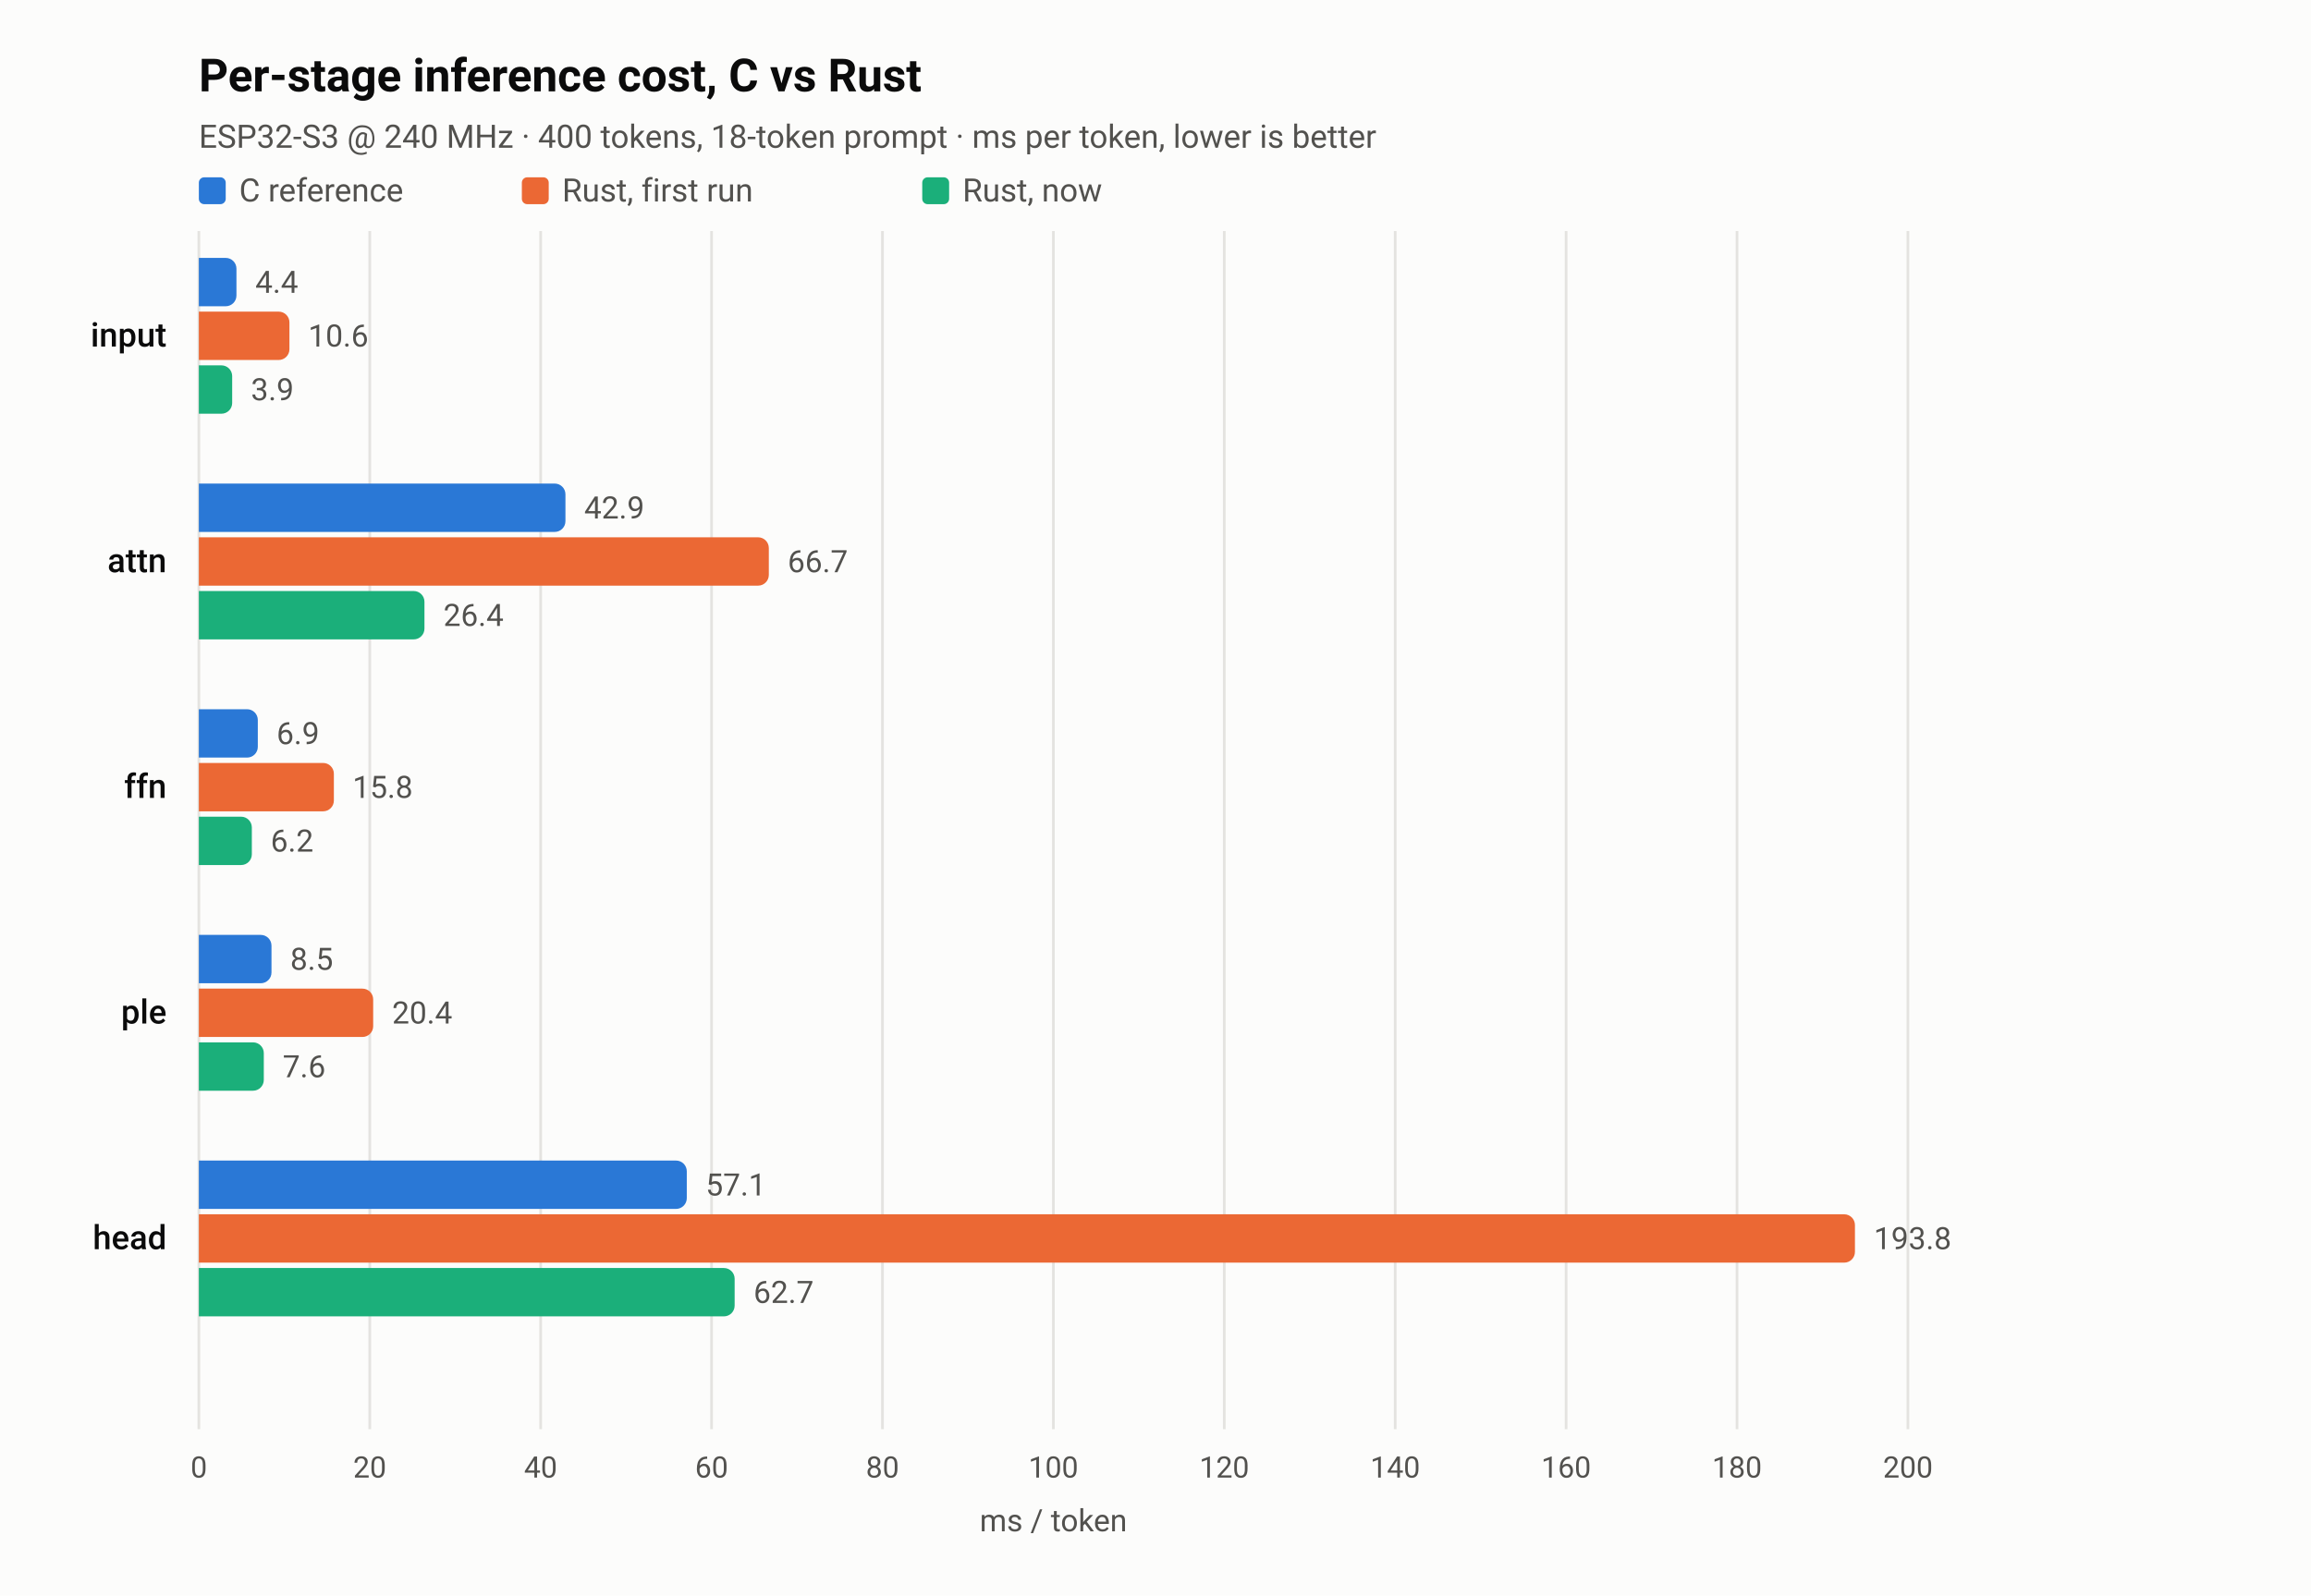
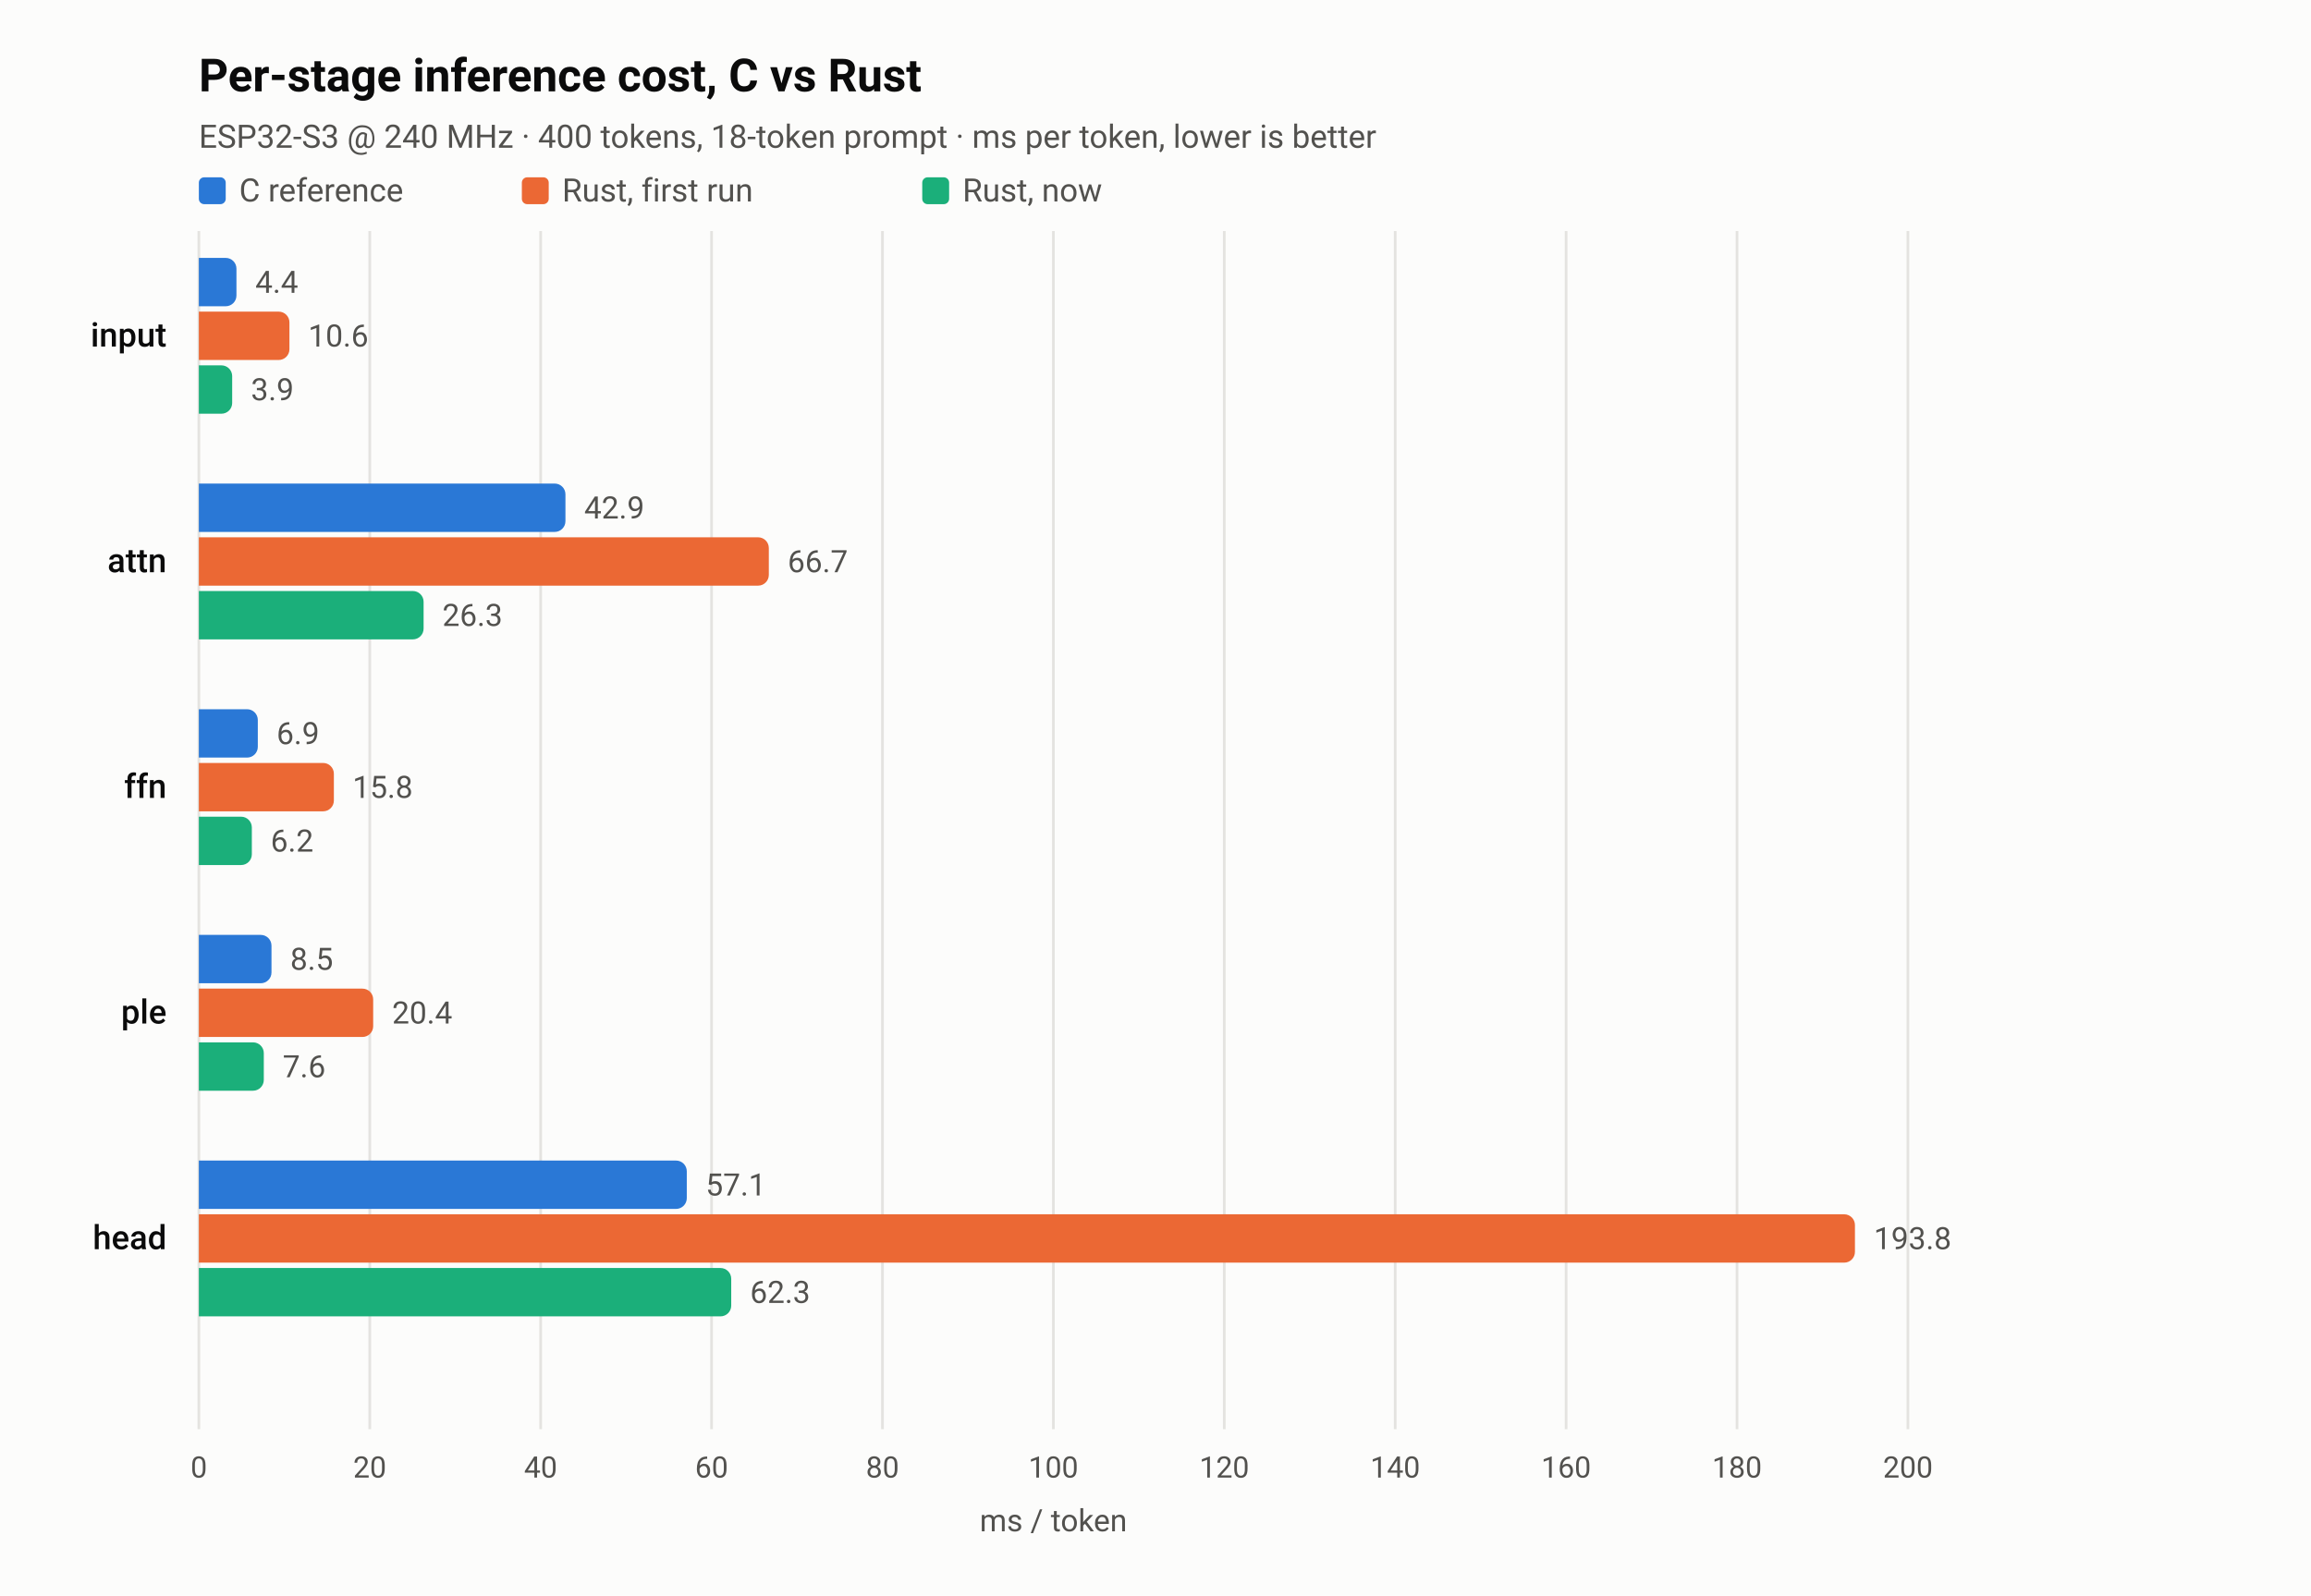
<svg xmlns="http://www.w3.org/2000/svg" width="860" height="594" viewBox="0 0 860 594" font-family="ui-sans-serif,-apple-system,Segoe UI,Roboto,sans-serif">
  <defs>
    <pattern id="prov" width="6" height="6" patternUnits="userSpaceOnUse" patternTransform="rotate(45)">
      <rect width="6" height="6" fill="none" />
      <line x1="0" y1="0" x2="0" y2="6" stroke="#fcfcfb" stroke-width="2" opacity="0.55" />
    </pattern>
  </defs>
  <rect width="860" height="594" fill="#fcfcfb" />
  <text x="74" y="34" font-size="17" font-weight="600" fill="#0b0b0b">Per-stage inference cost, C vs Rust</text>
  <text x="74" y="55" font-size="12" fill="#52514e">ESP32-S3 @ 240 MHz · 400 tokens, 18-token prompt · ms per token, lower is better</text>
  <rect x="74" y="66" width="10" height="10" rx="2" fill="#2a78d6" />
  <text x="89" y="75" font-size="12" fill="#52514e">C reference</text>
  <rect x="194.2" y="66" width="10" height="10" rx="2" fill="#eb6834" />
  <text x="209.2" y="75" font-size="12" fill="#52514e">Rust, first run</text>
  <rect x="343.2" y="66" width="10" height="10" rx="2" fill="#1baf7a" />
  <text x="358.2" y="75" font-size="12" fill="#52514e">Rust, now</text>
  <line x1="74.0" y1="86" x2="74.0" y2="532" stroke="#e4e3e0" stroke-width="1" />
  <text x="74.0" y="550" font-size="11" fill="#52514e" text-anchor="middle">0</text>
  <line x1="137.6" y1="86" x2="137.6" y2="532" stroke="#e4e3e0" stroke-width="1" />
  <text x="137.6" y="550" font-size="11" fill="#52514e" text-anchor="middle">20</text>
  <line x1="201.2" y1="86" x2="201.2" y2="532" stroke="#e4e3e0" stroke-width="1" />
  <text x="201.2" y="550" font-size="11" fill="#52514e" text-anchor="middle">40</text>
  <line x1="264.8" y1="86" x2="264.8" y2="532" stroke="#e4e3e0" stroke-width="1" />
  <text x="264.8" y="550" font-size="11" fill="#52514e" text-anchor="middle">60</text>
  <line x1="328.4" y1="86" x2="328.4" y2="532" stroke="#e4e3e0" stroke-width="1" />
  <text x="328.4" y="550" font-size="11" fill="#52514e" text-anchor="middle">80</text>
  <line x1="392.0" y1="86" x2="392.0" y2="532" stroke="#e4e3e0" stroke-width="1" />
  <text x="392.0" y="550" font-size="11" fill="#52514e" text-anchor="middle">100</text>
  <line x1="455.6" y1="86" x2="455.6" y2="532" stroke="#e4e3e0" stroke-width="1" />
  <text x="455.6" y="550" font-size="11" fill="#52514e" text-anchor="middle">120</text>
  <line x1="519.2" y1="86" x2="519.2" y2="532" stroke="#e4e3e0" stroke-width="1" />
  <text x="519.2" y="550" font-size="11" fill="#52514e" text-anchor="middle">140</text>
  <line x1="582.8" y1="86" x2="582.8" y2="532" stroke="#e4e3e0" stroke-width="1" />
  <text x="582.8" y="550" font-size="11" fill="#52514e" text-anchor="middle">160</text>
  <line x1="646.4" y1="86" x2="646.4" y2="532" stroke="#e4e3e0" stroke-width="1" />
  <text x="646.4" y="550" font-size="11" fill="#52514e" text-anchor="middle">180</text>
  <line x1="710.0" y1="86" x2="710.0" y2="532" stroke="#e4e3e0" stroke-width="1" />
  <text x="710.0" y="550" font-size="11" fill="#52514e" text-anchor="middle">200</text>
  <text x="392.0" y="570" font-size="11.5" fill="#52514e" text-anchor="middle">ms / token</text>
  <text x="62" y="129.0" font-size="12.5" font-weight="500" fill="#0b0b0b" text-anchor="end">input</text>
  <path d="M74,96 H83.992 A4,4 0 0 1 87.992,100 V110 A4,4 0 0 1 83.992,114 H74 Z" fill="#2a78d6" />
  <text x="95.0" y="109" font-size="11.5" fill="#52514e">4.4</text>
  <path d="M74,116 H103.708 A4,4 0 0 1 107.708,120 V130 A4,4 0 0 1 103.708,134 H74 Z" fill="#eb6834" />
  <text x="114.7" y="129" font-size="11.5" fill="#52514e">10.6</text>
  <path d="M74,136 H82.402 A4,4 0 0 1 86.402,140 V150 A4,4 0 0 1 82.402,154 H74 Z" fill="#1baf7a" />
  <text x="93.4" y="149" font-size="11.5" fill="#52514e">3.9</text>
  <text x="62" y="213.0" font-size="12.5" font-weight="500" fill="#0b0b0b" text-anchor="end">attn</text>
  <path d="M74,180 H206.422 A4,4 0 0 1 210.422,184 V194 A4,4 0 0 1 206.422,198 H74 Z" fill="#2a78d6" />
  <text x="217.4" y="193" font-size="11.5" fill="#52514e">42.9</text>
  <path d="M74,200 H282.106 A4,4 0 0 1 286.106,204 V214 A4,4 0 0 1 282.106,218 H74 Z" fill="#eb6834" />
  <text x="293.1" y="213" font-size="11.5" fill="#52514e">66.7</text>
-   <path d="M74,220 H153.952 A4,4 0 0 1 157.952,224 V234 A4,4 0 0 1 153.952,238 H74 Z" fill="#1baf7a" />
-   <text x="165.0" y="233" font-size="11.5" fill="#52514e">26.4</text>
+   <path d="M74,220 H153.634 A4,4 0 0 1 157.634,224 V234 A4,4 0 0 1 153.634,238 H74 Z" fill="#1baf7a" />
+   <text x="164.6" y="233" font-size="11.5" fill="#52514e">26.3</text>
  <text x="62" y="297.0" font-size="12.5" font-weight="500" fill="#0b0b0b" text-anchor="end">ffn</text>
  <path d="M74,264 H91.942 A4,4 0 0 1 95.942,268 V278 A4,4 0 0 1 91.942,282 H74 Z" fill="#2a78d6" />
  <text x="102.9" y="277" font-size="11.5" fill="#52514e">6.9</text>
  <path d="M74,284 H120.244 A4,4 0 0 1 124.244,288 V298 A4,4 0 0 1 120.244,302 H74 Z" fill="#eb6834" />
  <text x="131.2" y="297" font-size="11.5" fill="#52514e">15.8</text>
  <path d="M74,304 H89.716 A4,4 0 0 1 93.716,308 V318 A4,4 0 0 1 89.716,322 H74 Z" fill="#1baf7a" />
  <text x="100.7" y="317" font-size="11.5" fill="#52514e">6.2</text>
  <text x="62" y="381.0" font-size="12.5" font-weight="500" fill="#0b0b0b" text-anchor="end">ple</text>
  <path d="M74,348 H97.03 A4,4 0 0 1 101.03,352 V362 A4,4 0 0 1 97.03,366 H74 Z" fill="#2a78d6" />
  <text x="108.0" y="361" font-size="11.5" fill="#52514e">8.5</text>
  <path d="M74,368 H134.872 A4,4 0 0 1 138.872,372 V382 A4,4 0 0 1 134.872,386 H74 Z" fill="#eb6834" />
  <text x="145.9" y="381" font-size="11.5" fill="#52514e">20.4</text>
  <path d="M74,388 H94.168 A4,4 0 0 1 98.168,392 V402 A4,4 0 0 1 94.168,406 H74 Z" fill="#1baf7a" />
  <text x="105.2" y="401" font-size="11.5" fill="#52514e">7.6</text>
  <text x="62" y="465.0" font-size="12.5" font-weight="500" fill="#0b0b0b" text-anchor="end">head</text>
  <path d="M74,432 H251.578 A4,4 0 0 1 255.578,436 V446 A4,4 0 0 1 251.578,450 H74 Z" fill="#2a78d6" />
  <text x="262.6" y="445" font-size="11.5" fill="#52514e">57.1</text>
  <path d="M74,452 H686.284 A4,4 0 0 1 690.284,456 V466 A4,4 0 0 1 686.284,470 H74 Z" fill="#eb6834" />
  <text x="697.3" y="465" font-size="11.5" fill="#52514e">193.8</text>
-   <path d="M74,472 H269.386 A4,4 0 0 1 273.386,476 V486 A4,4 0 0 1 269.386,490 H74 Z" fill="#1baf7a" />
-   <text x="280.4" y="485" font-size="11.5" fill="#52514e">62.7</text>
+   <path d="M74,472 H268.114 A4,4 0 0 1 272.114,476 V486 A4,4 0 0 1 268.114,490 H74 Z" fill="#1baf7a" />
+   <text x="279.1" y="485" font-size="11.5" fill="#52514e">62.3</text>
</svg>
